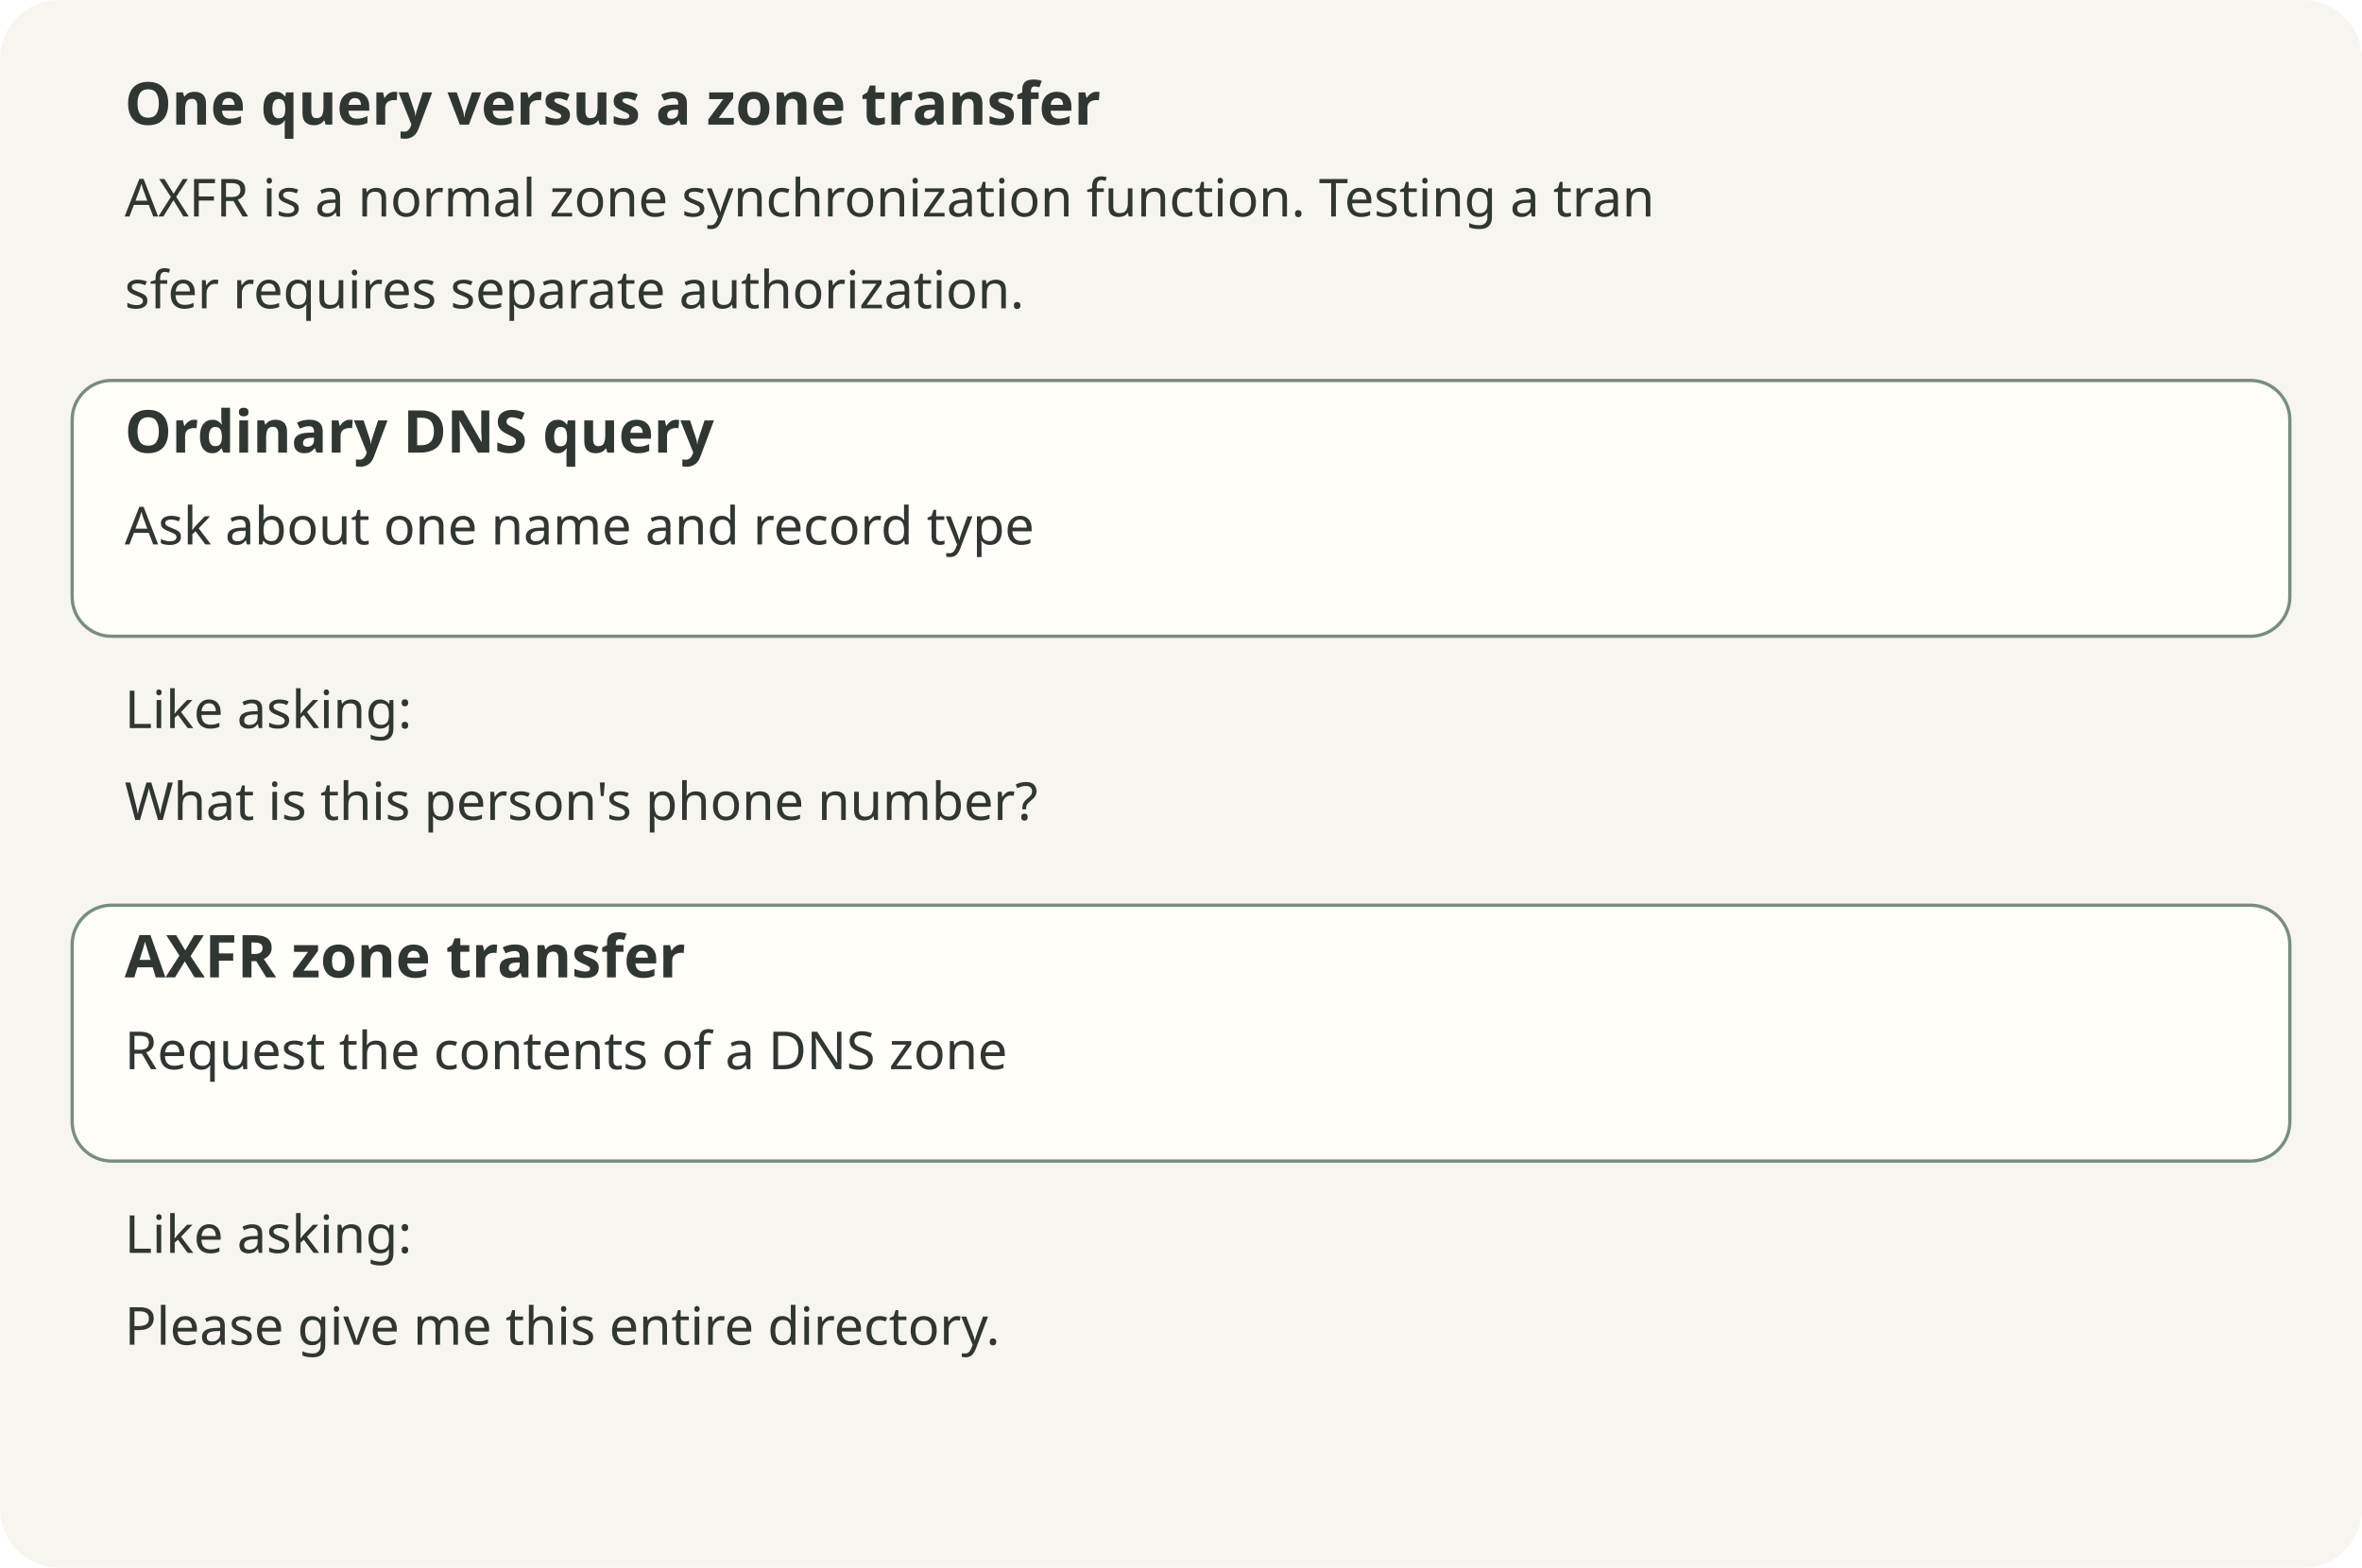
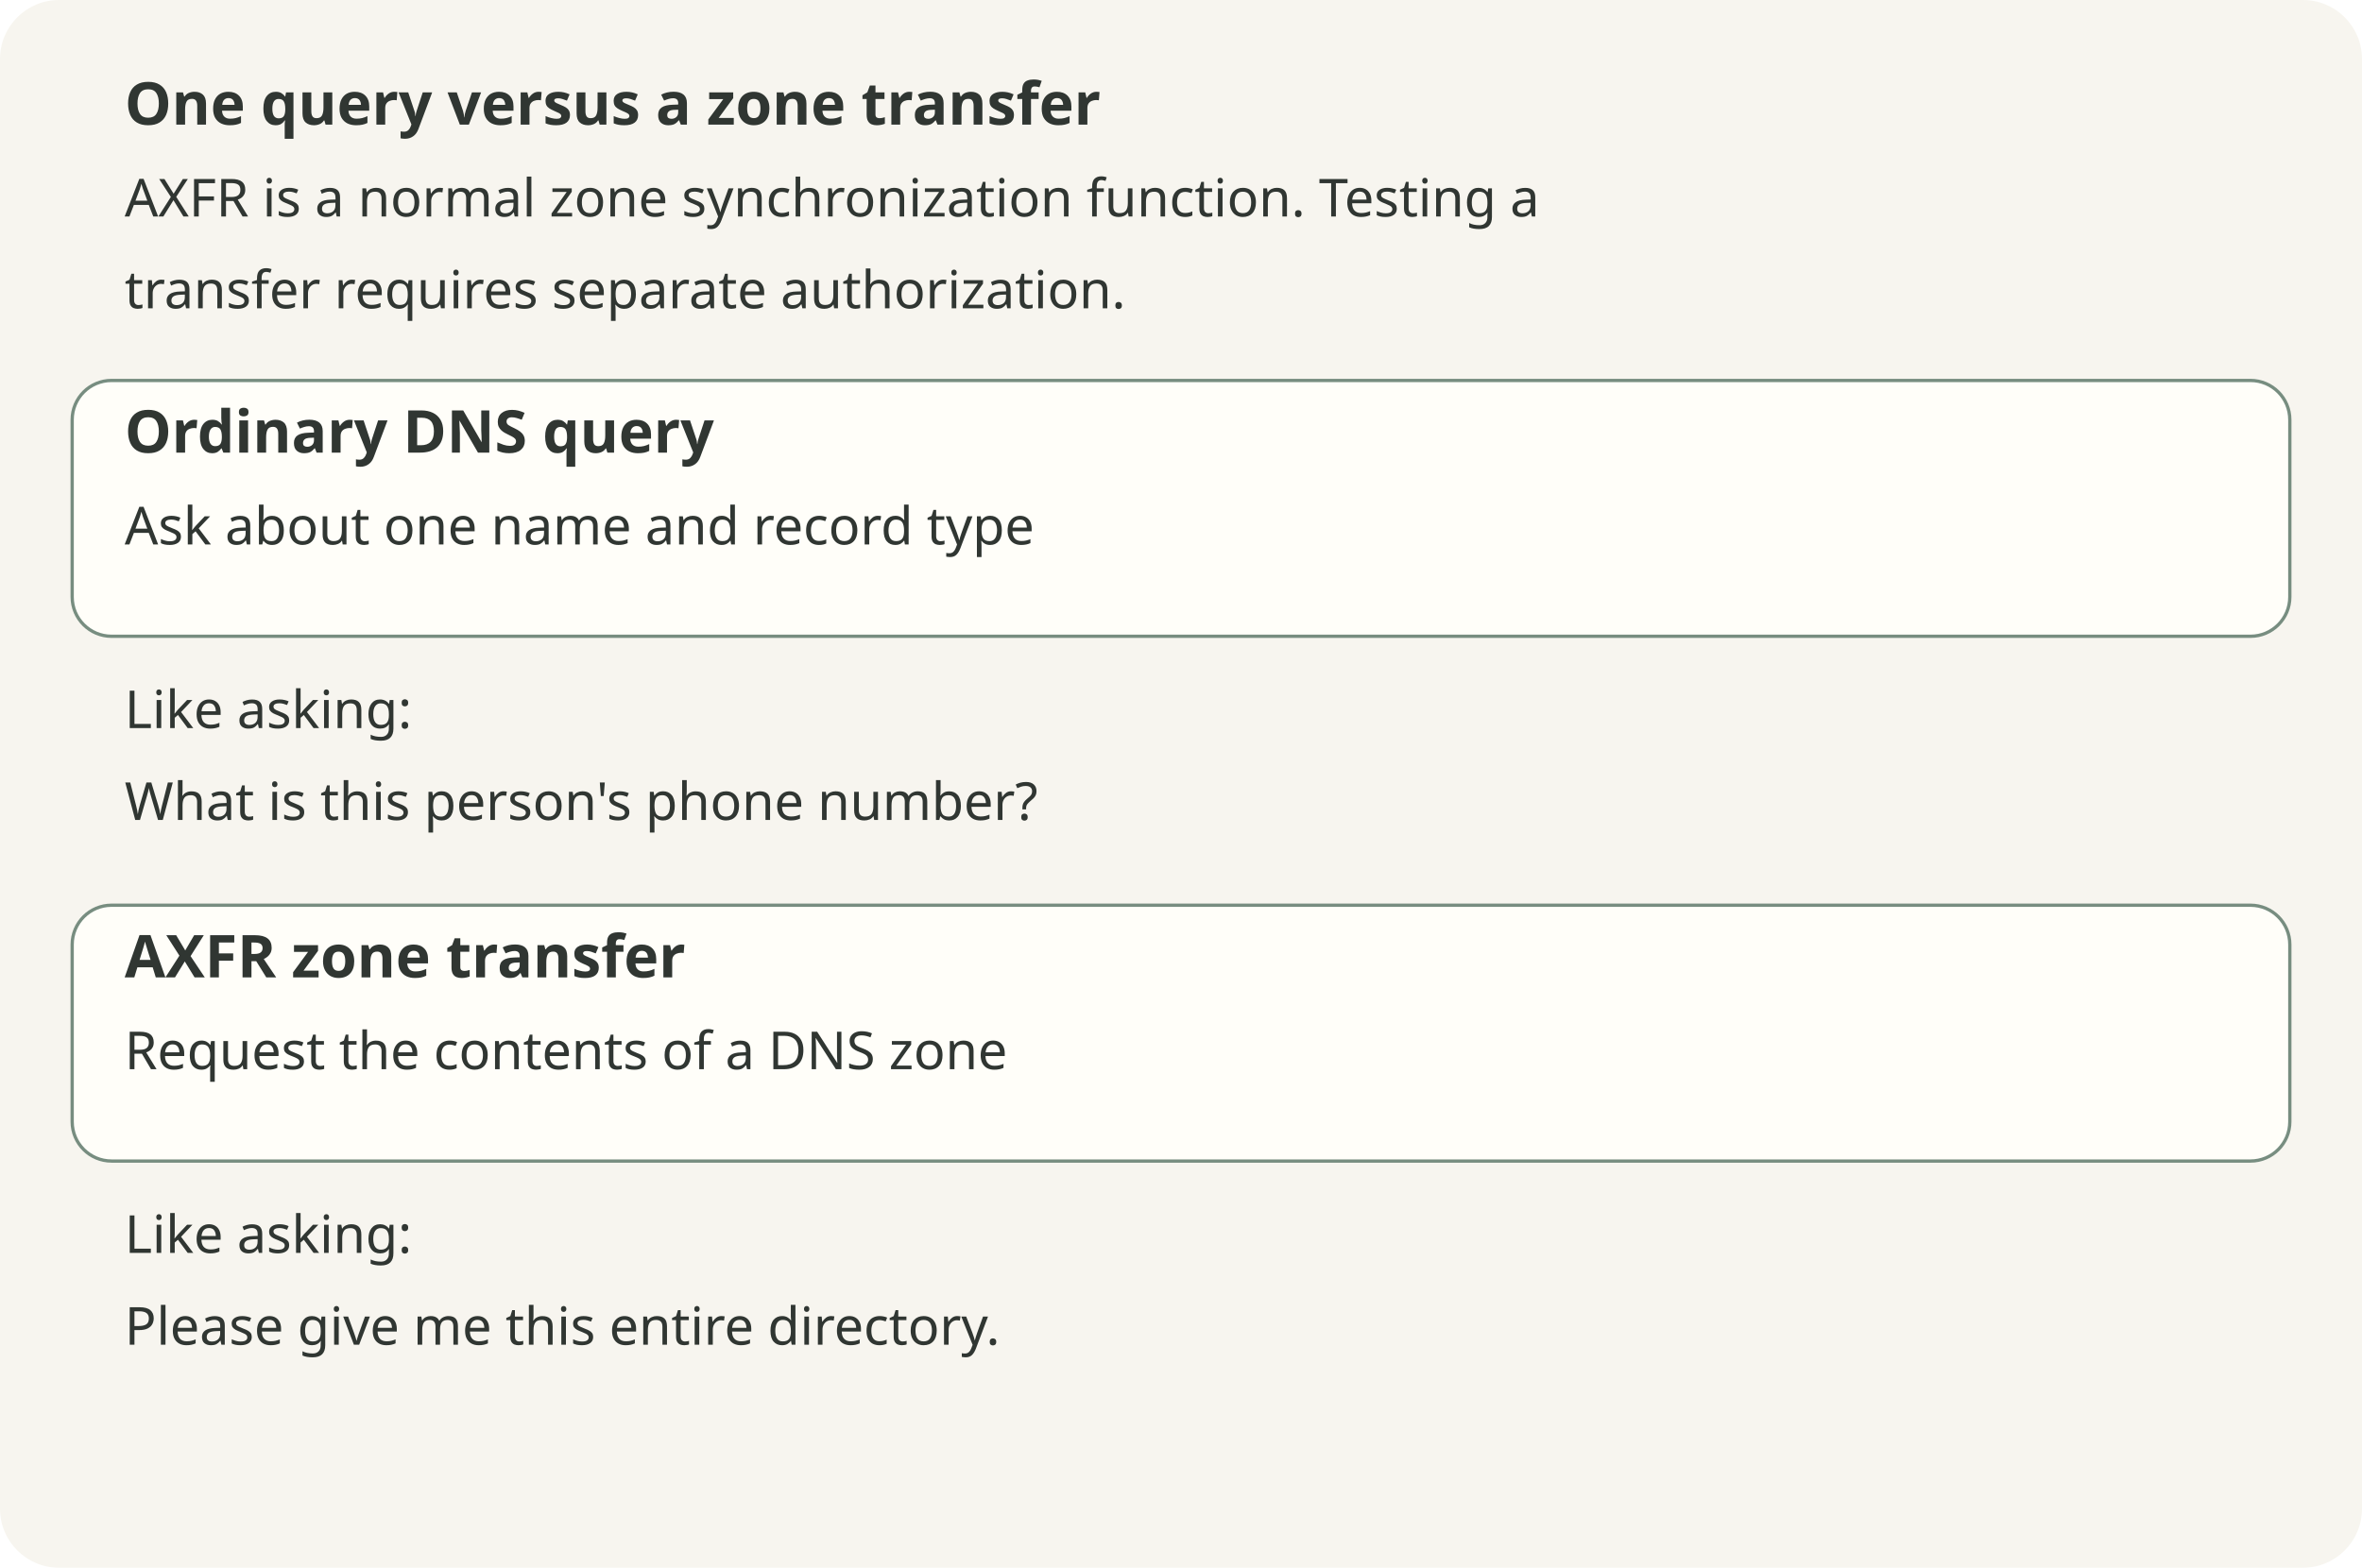
<svg xmlns="http://www.w3.org/2000/svg" width="720" height="478" viewBox="0 0 720 478" role="img" aria-labelledby="title desc">
  <rect width="720" height="478" rx="18" fill="#f7f5ef" />
  <g font-family="sans-serif" fill="#303632">
    <text x="38" y="38" font-size="18" font-weight="650">One query versus a zone transfer</text>
-     <text x="38" y="66" font-size="16" font-weight="400">AXFR is a normal zone synchronization function. Testing a tran</text>
-     <text x="38" y="94" font-size="16" font-weight="400">sfer requires separate authorization.</text>
+     <text x="38" y="66" font-size="16" font-weight="400">AXFR is a normal zone synchronization function. Testing a</text>
+     <text x="38" y="94" font-size="16" font-weight="400">transfer requires separate authorization.</text>
    <rect x="22" y="116" width="676" height="78" rx="12" fill="#fffef9" stroke="#778d80" />
    <text x="38" y="138" font-size="18" font-weight="650">Ordinary DNS query</text>
    <text x="38" y="166" font-size="16" font-weight="400">Ask about one name and record type</text>
    <text x="38" y="222" font-size="16" font-weight="400">Like asking:</text>
    <text x="38" y="250" font-size="16" font-weight="400">What is this person's phone number?</text>
    <rect x="22" y="276" width="676" height="78" rx="12" fill="#fffef9" stroke="#778d80" />
    <text x="38" y="298" font-size="18" font-weight="650">AXFR zone transfer</text>
    <text x="38" y="326" font-size="16" font-weight="400">Request the contents of a DNS zone</text>
    <text x="38" y="382" font-size="16" font-weight="400">Like asking:</text>
    <text x="38" y="410" font-size="16" font-weight="400">Please give me this entire directory.</text>
  </g>
</svg>
